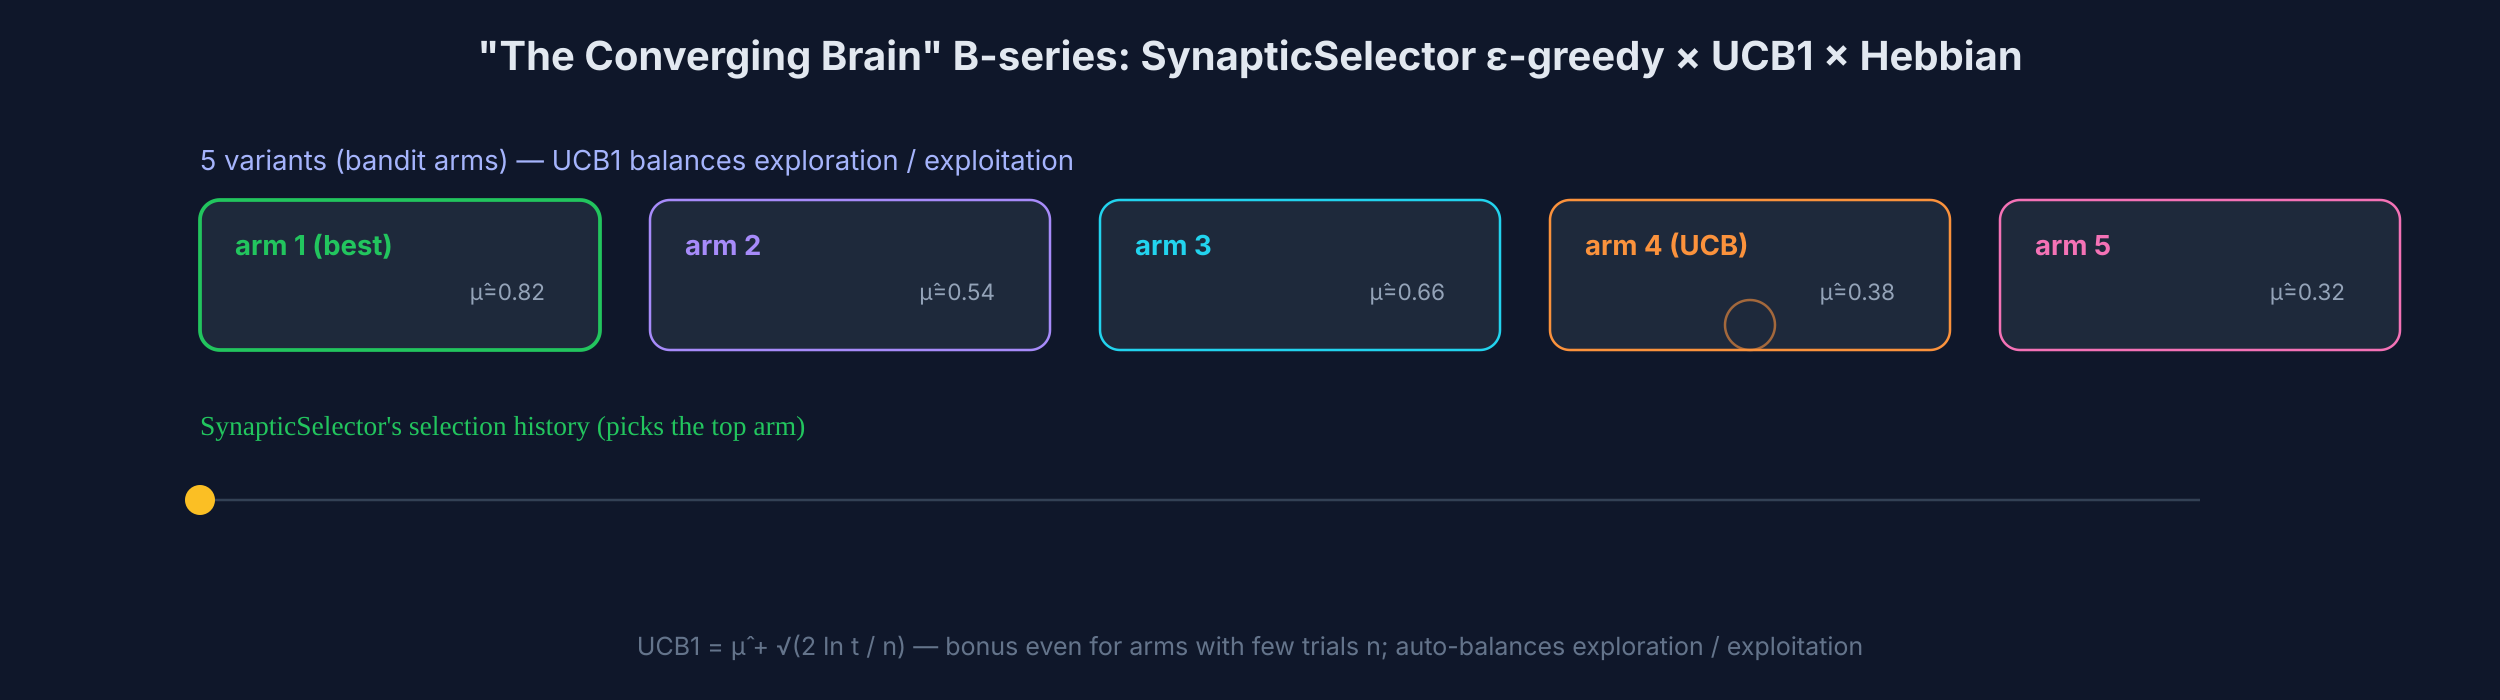
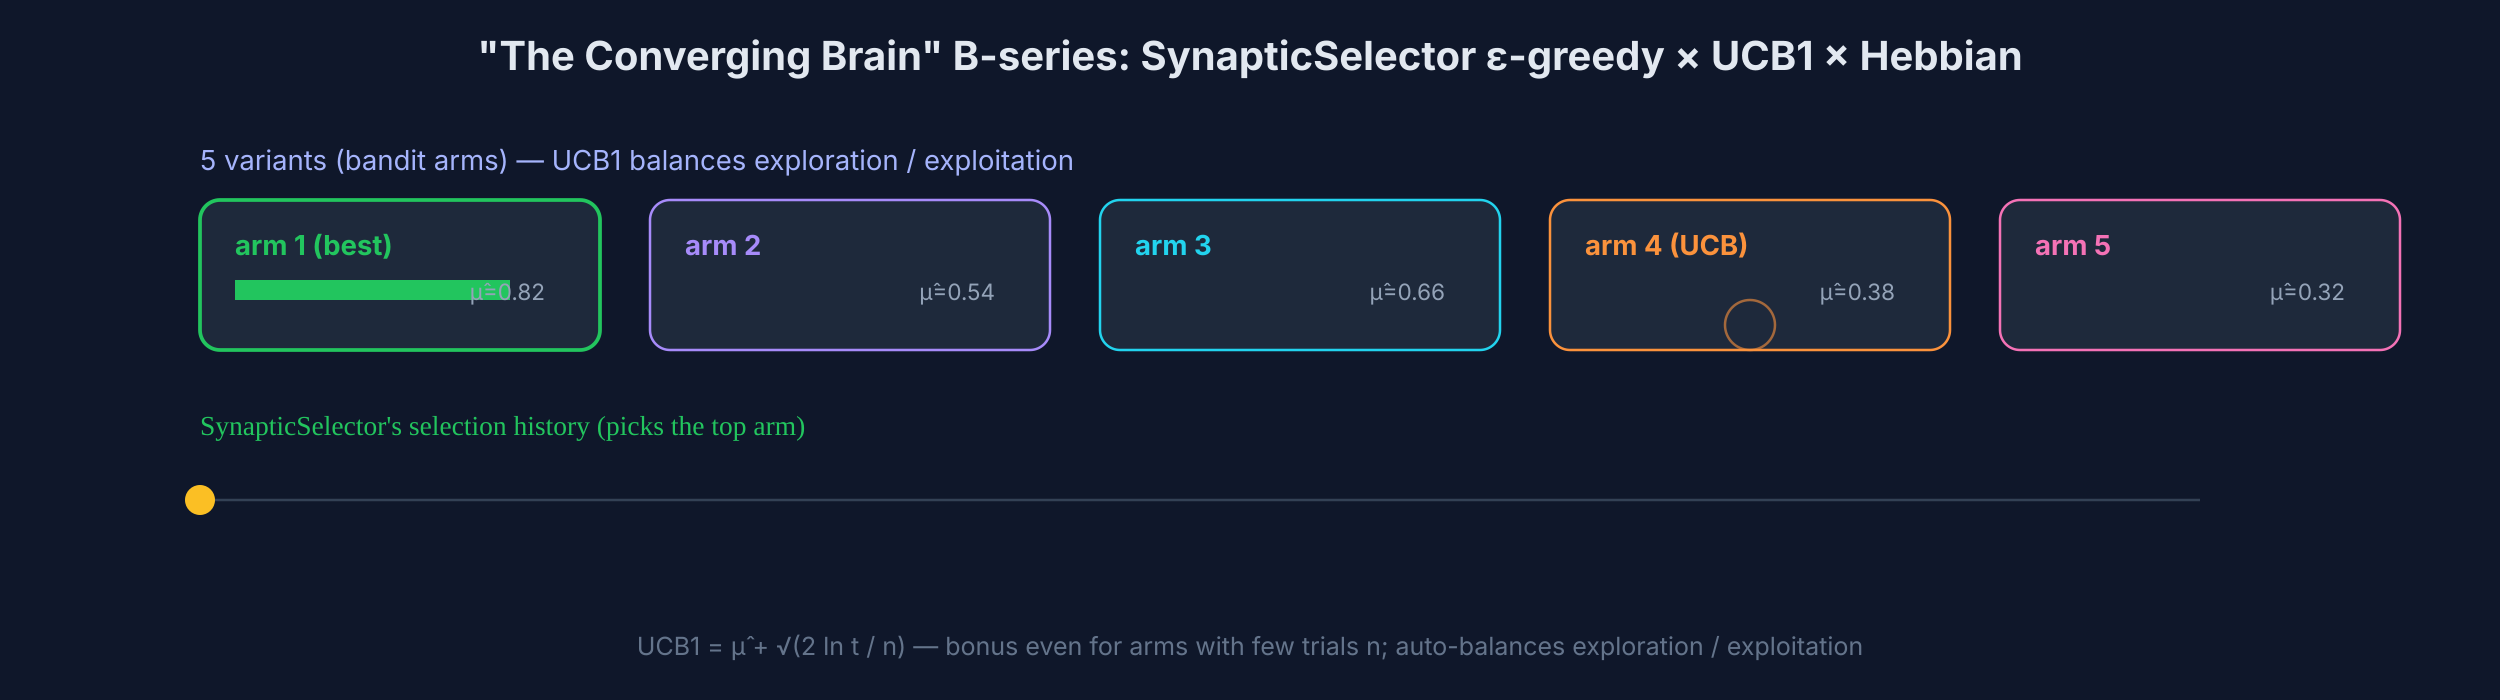
<svg xmlns="http://www.w3.org/2000/svg" viewBox="0 0 1000 280" role="img" aria-label="#24-04 theme: B-series convergent optimization ε-greedy bandit + UCB1" style="width:100%;height:auto;max-width:1200px">
  <rect width="1000" height="280" fill="#0f172a" />
  <text x="500" y="28" font-family="-apple-system,sans-serif" font-size="16" font-weight="700" fill="#e2e8f0" text-anchor="middle">"The Converging Brain" B-series: SynapticSelector ε-greedy × UCB1 × Hebbian</text>
  <g transform="translate(80, 80)" font-family="-apple-system,sans-serif">
    <text x="0" y="-12" font-size="11" fill="#a5b4fc">5 variants (bandit arms) — UCB1 balances exploration / exploitation</text>
    <g>
      <g transform="translate(0, 0)">
        <rect width="160" height="60" rx="8" fill="#1e293b" stroke="#22c55e" stroke-width="1.5" />
        <text x="14" y="22" font-size="11" fill="#22c55e" font-weight="700">arm 1 (best)</text>
-         <rect x="14" y="32" width="0" height="8" fill="#22c55e">
+         <rect x="14" y="32" width="110" height="8" fill="#22c55e">
          <animate attributeName="width" values="0;110;110" keyTimes="0;0.5;1" dur="3s" repeatCount="indefinite" />
        </rect>
        <text x="138" y="40" font-size="9" fill="#94a3b8" text-anchor="end">μ̂=0.82</text>
      </g>
      <g transform="translate(180, 0)">
        <rect width="160" height="60" rx="8" fill="#1e293b" stroke="#a78bfa" />
        <text x="14" y="22" font-size="11" fill="#a78bfa" font-weight="700">arm 2</text>
        <rect x="14" y="32" width="0" height="8" fill="#a78bfa">
          <animate attributeName="width" values="0;72;72" keyTimes="0;0.5;1" dur="3s" begin="0.4s" repeatCount="indefinite" />
        </rect>
        <text x="138" y="40" font-size="9" fill="#94a3b8" text-anchor="end">μ̂=0.54</text>
      </g>
      <g transform="translate(360, 0)">
        <rect width="160" height="60" rx="8" fill="#1e293b" stroke="#22d3ee" />
        <text x="14" y="22" font-size="11" fill="#22d3ee" font-weight="700">arm 3</text>
        <rect x="14" y="32" width="0" height="8" fill="#22d3ee">
          <animate attributeName="width" values="0;88;88" keyTimes="0;0.5;1" dur="3s" begin="0.8s" repeatCount="indefinite" />
        </rect>
        <text x="138" y="40" font-size="9" fill="#94a3b8" text-anchor="end">μ̂=0.66</text>
      </g>
      <g transform="translate(540, 0)">
        <rect width="160" height="60" rx="8" fill="#1e293b" stroke="#fb923c" />
        <text x="14" y="22" font-size="11" fill="#fb923c" font-weight="700">arm 4 (UCB)</text>
        <rect x="14" y="32" width="0" height="8" fill="#fb923c">
          <animate attributeName="width" values="0;50;50" keyTimes="0;0.5;1" dur="3s" begin="1.2s" repeatCount="indefinite" />
        </rect>
        <text x="138" y="40" font-size="9" fill="#94a3b8" text-anchor="end">μ̂=0.38</text>
        <circle cx="80" cy="50" r="10" fill="none" stroke="#fb923c" stroke-width="1" opacity="0.6">
          <animate attributeName="r" values="6;14;6" dur="2s" repeatCount="indefinite" />
          <animate attributeName="opacity" values="0.6;0;0.6" dur="2s" repeatCount="indefinite" />
        </circle>
      </g>
      <g transform="translate(720, 0)">
        <rect width="160" height="60" rx="8" fill="#1e293b" stroke="#f472b6" />
        <text x="14" y="22" font-size="11" fill="#f472b6" font-weight="700">arm 5</text>
        <rect x="14" y="32" width="0" height="8" fill="#f472b6">
          <animate attributeName="width" values="0;42;42" keyTimes="0;0.5;1" dur="3s" begin="1.6s" repeatCount="indefinite" />
        </rect>
        <text x="138" y="40" font-size="9" fill="#94a3b8" text-anchor="end">μ̂=0.32</text>
      </g>
    </g>
  </g>
  <g transform="translate(80, 180)">
    <text x="0" y="-6" font-size="11" fill="#22c55e">SynapticSelector's selection history (picks the top arm)</text>
    <g>
      <line x1="0" y1="20" x2="800" y2="20" stroke="#334155" />
      <circle cy="20" r="6" fill="#fbbf24">
        <animate attributeName="cx" values="40;220;400;580;760;40" dur="6s" repeatCount="indefinite" />
      </circle>
    </g>
  </g>
  <text x="500" y="262" font-family="-apple-system,sans-serif" font-size="10" fill="#64748b" text-anchor="middle">UCB1 = μ̂ + √(2 ln t / n) — bonus even for arms with few trials n; auto-balances exploration / exploitation</text>
</svg>
